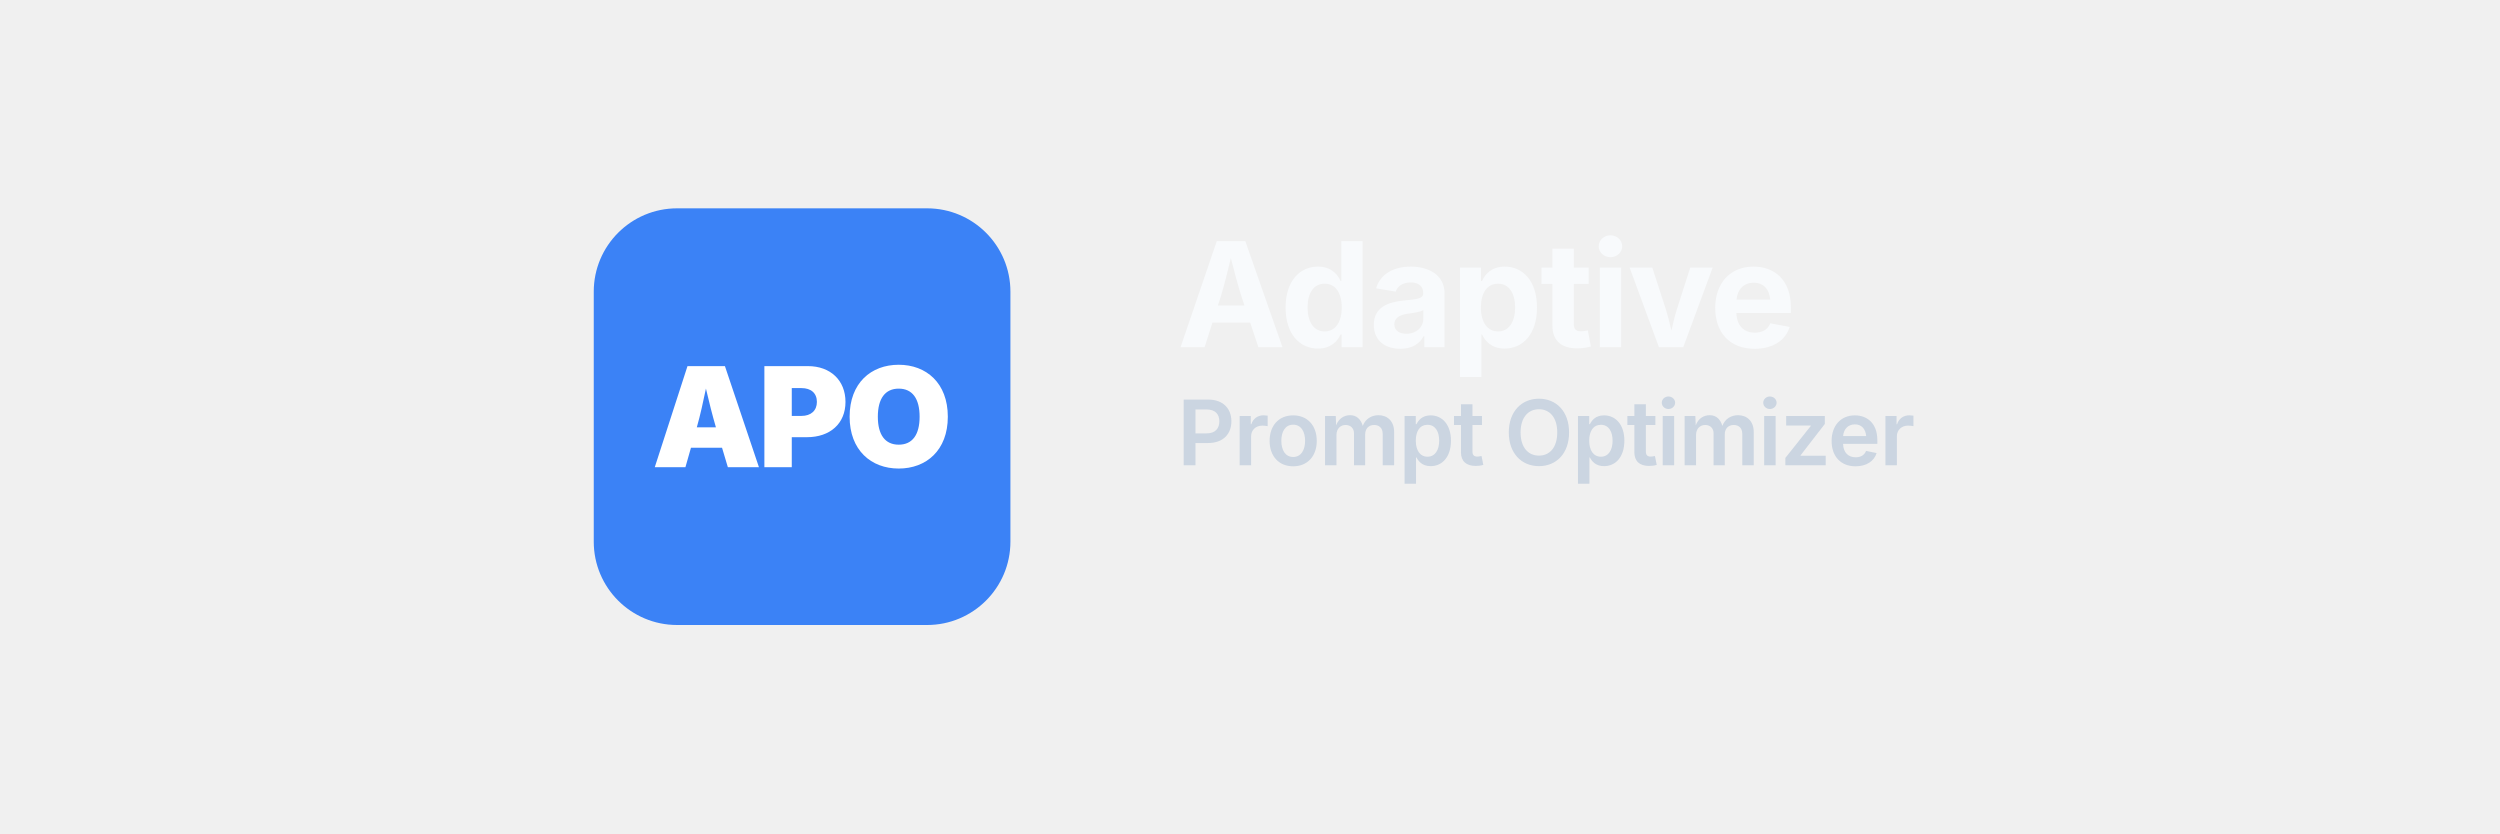
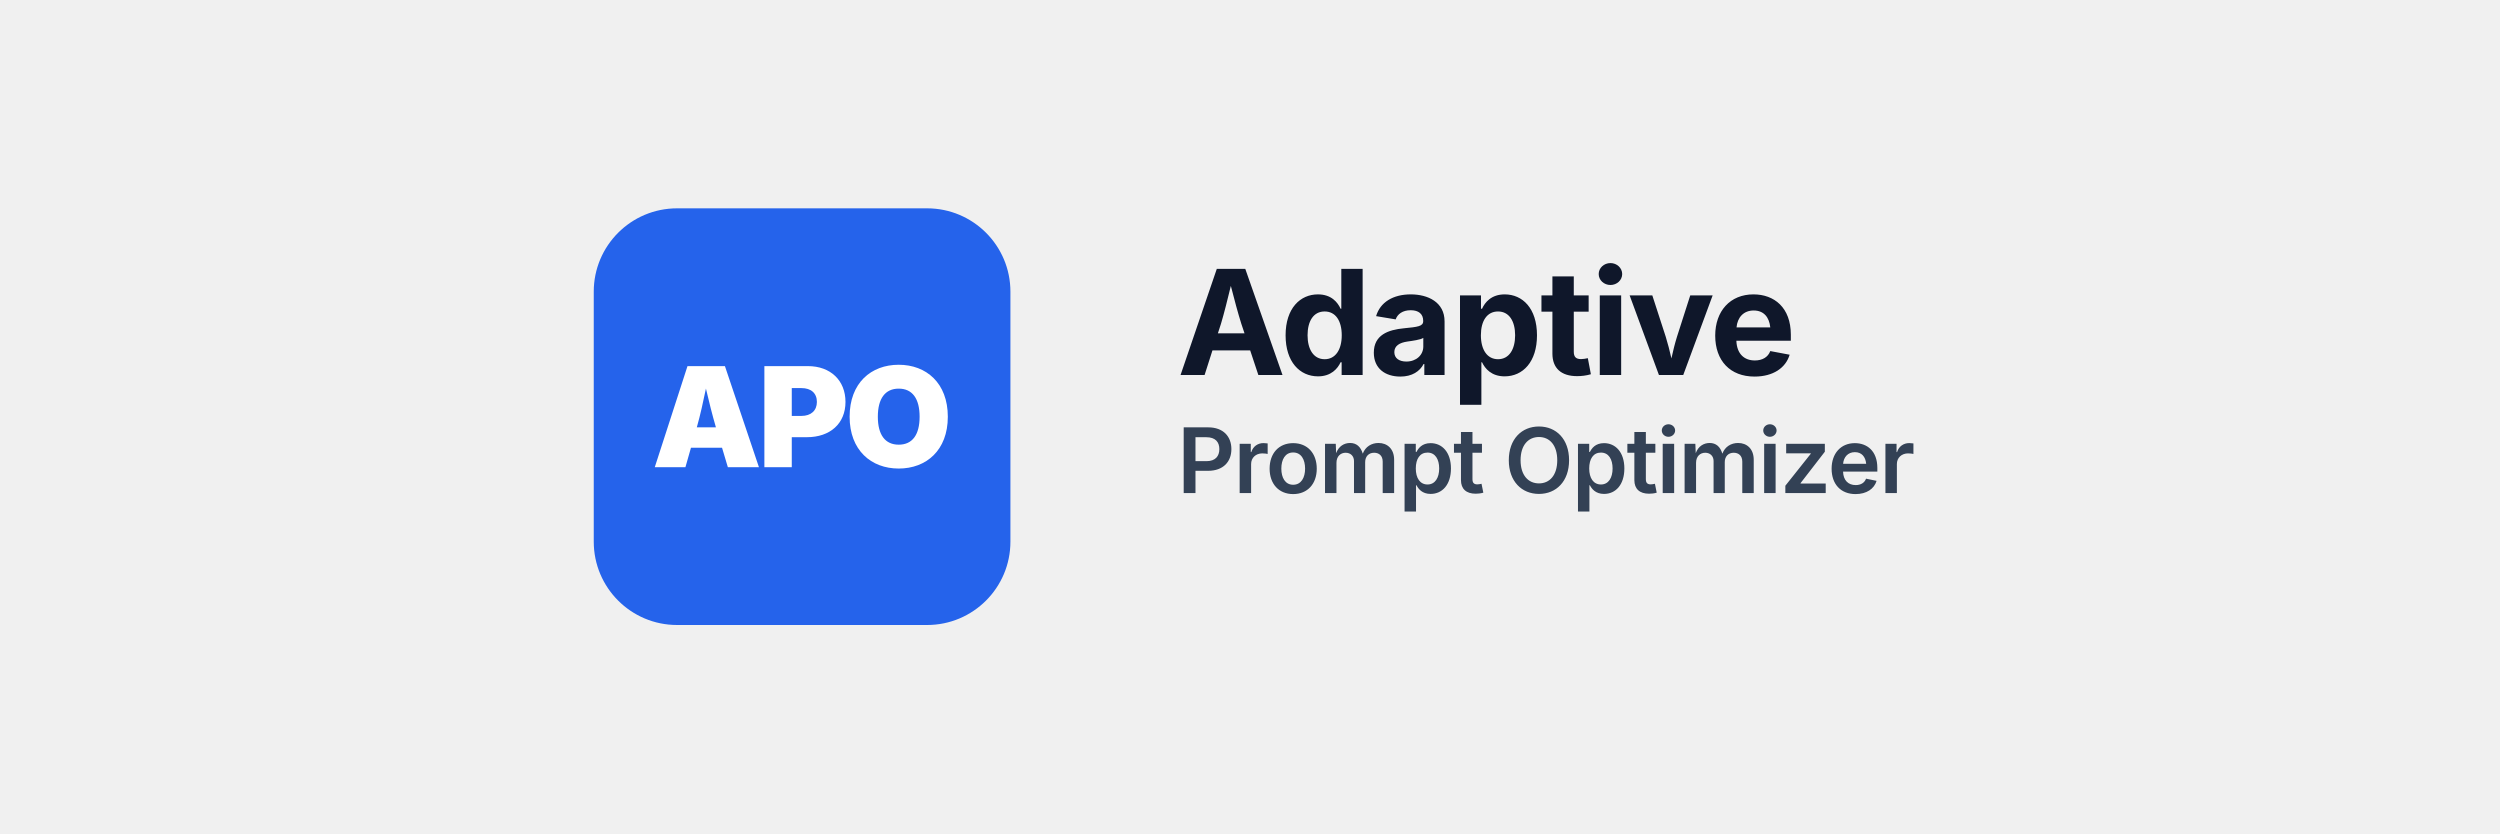
<svg xmlns="http://www.w3.org/2000/svg" width="720" height="240" viewBox="0 0 720 240">
  <rect width="720" height="240" fill="none" />
  <g transform="translate(360,120)" text-rendering="geometricPrecision">
-     <rect x="-189" y="-60" width="120" height="120" rx="24" fill="#3B82F6" />
+     <rect x="-189" y="-60" width="120" height="120" rx="24" fill="#2563EB" />
    <text x="-129" y="0" text-anchor="middle" dominant-baseline="central" font-family="Inter, -apple-system, system-ui, BlinkMacSystemFont, 'Segoe UI', Roboto, Helvetica, Arial, sans-serif" font-weight="900" font-size="40" letter-spacing="-1.2" fill="#FFFFFF">APO</text>
-     <g transform="translate(-21,-12)">
-       <text x="0" y="-8" font-family="Inter, -apple-system, system-ui, BlinkMacSystemFont, 'Segoe UI', Roboto, Helvetica, Arial, sans-serif" font-weight="700" font-size="42" letter-spacing="-0.8" fill="#F8FAFC">Adaptive</text>
-       <text x="0" y="26" font-family="Inter, -apple-system, system-ui, BlinkMacSystemFont, 'Segoe UI', Roboto, Helvetica, Arial, sans-serif" font-weight="600" font-size="26" letter-spacing="-0.5" fill="#CBD5E1">Prompt Optimizer</text>
+     <g transform="translate(-21,-4)">
+       <text x="0" y="-8" font-family="Inter, -apple-system, system-ui, BlinkMacSystemFont, 'Segoe UI', Roboto, Helvetica, Arial, sans-serif" font-weight="700" font-size="42" letter-spacing="-0.8" fill="#0F172A">Adaptive</text>
+       <text x="0" y="26" font-family="Inter, -apple-system, system-ui, BlinkMacSystemFont, 'Segoe UI', Roboto, Helvetica, Arial, sans-serif" font-weight="600" font-size="26" letter-spacing="-0.5" fill="#334155">Prompt Optimizer</text>
    </g>
  </g>
</svg>
